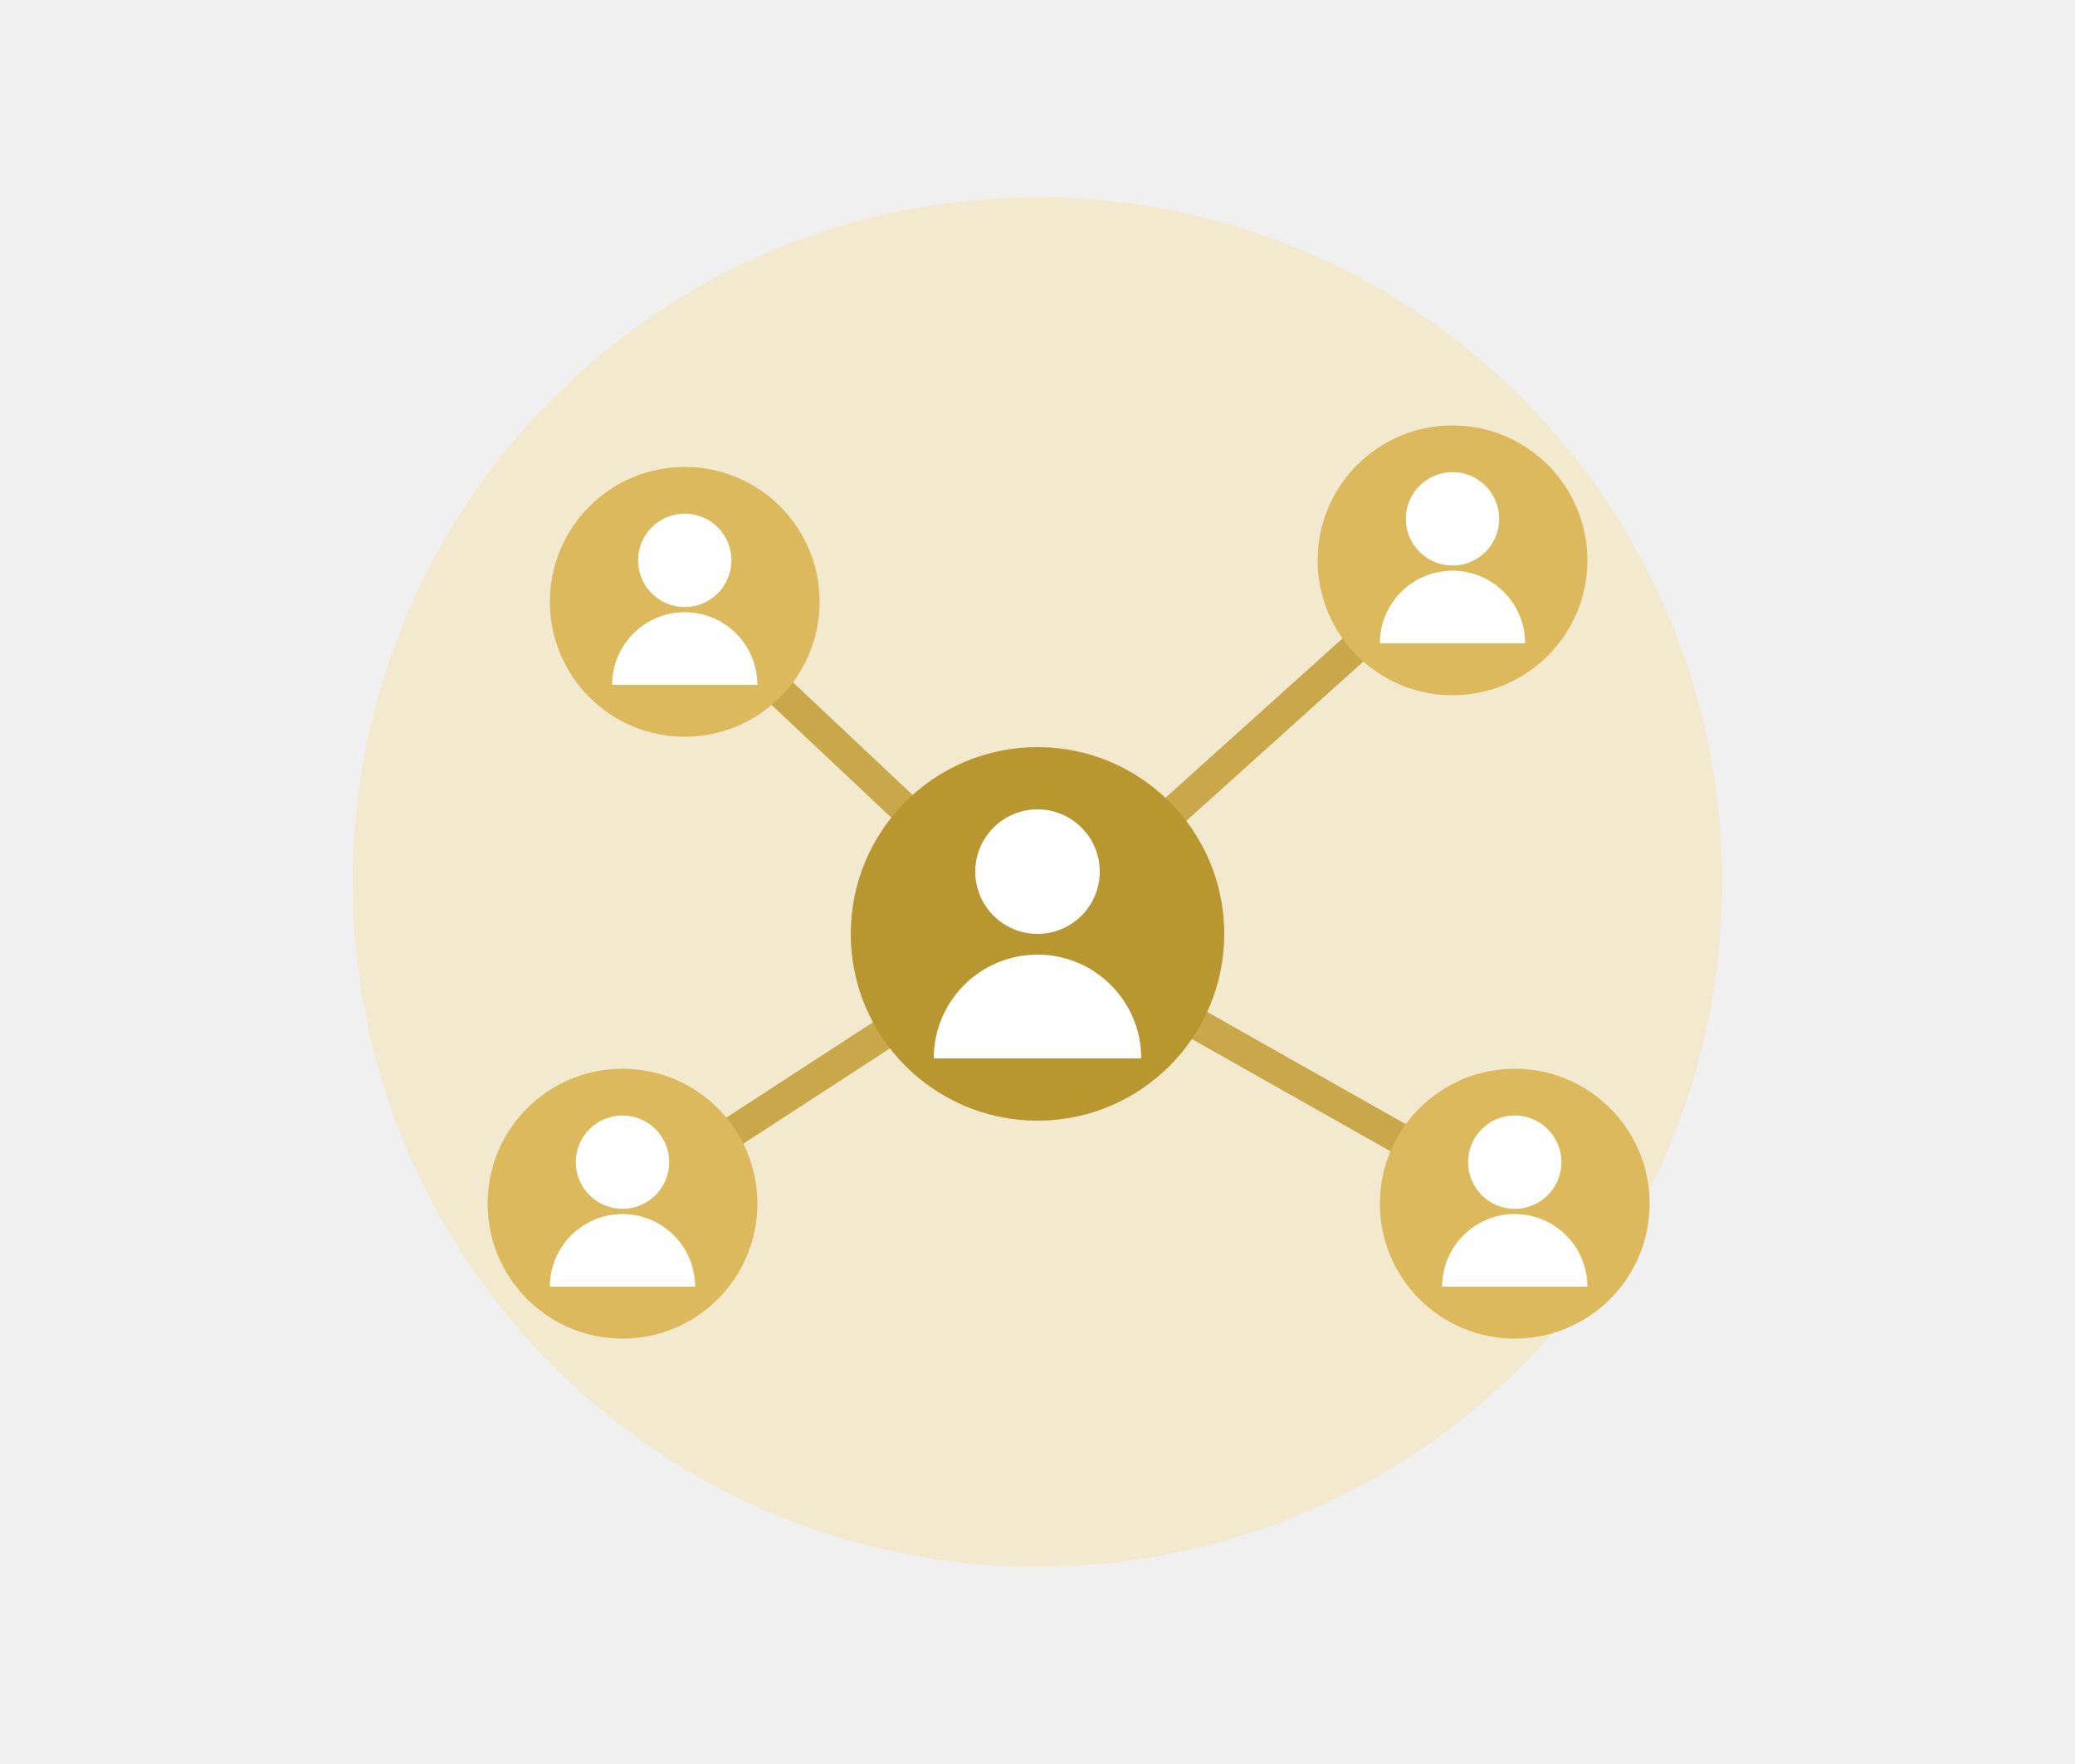
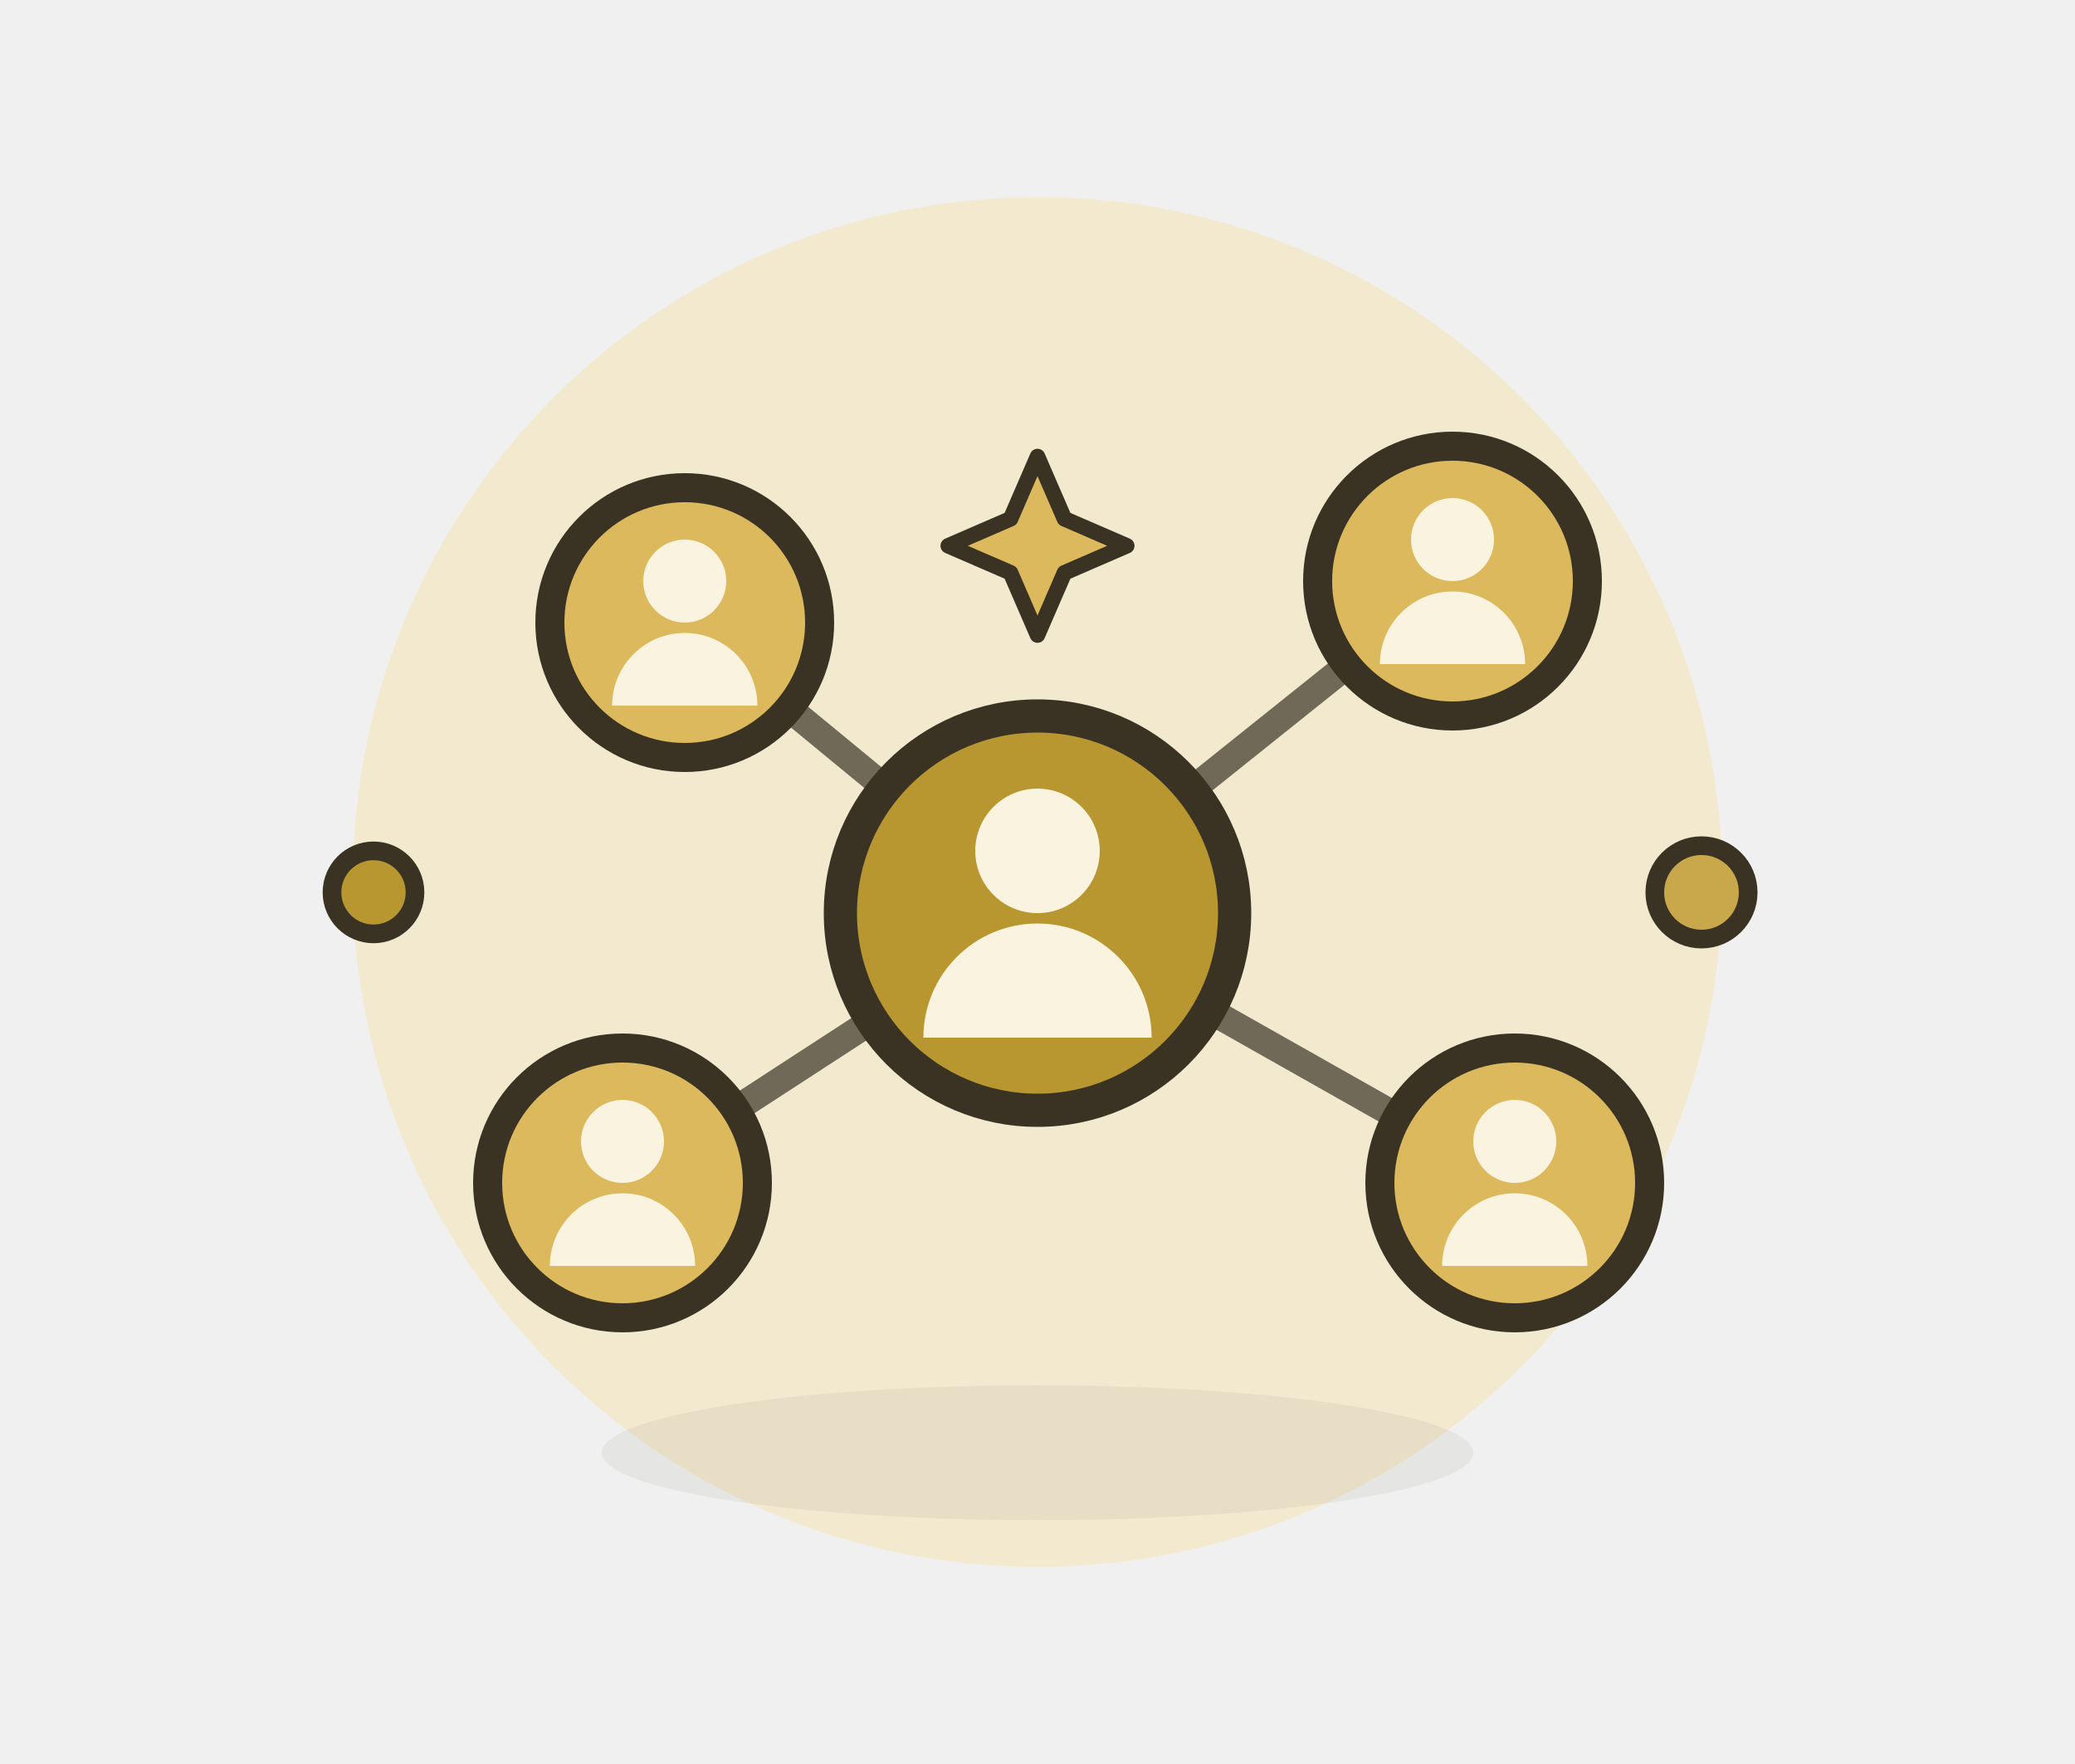
<svg xmlns="http://www.w3.org/2000/svg" viewBox="0 0 200 170" role="img" aria-label="Networking solutions illustration">
+   <style>
+     .illo-float{animation:illoFloat 3.6s ease-in-out infinite;transform-box:fill-box;transform-origin:center;will-change:transform}
+     .illo-float.f2{animation-duration:4.4s;animation-delay:-.9s}
+     .illo-float.f3{animation-duration:3.1s;animation-delay:-1.7s}
+     .illo-spin{animation:illoSpin 5s ease-in-out infinite;transform-box:fill-box;transform-origin:center;will-change:transform}
+     @keyframes illoFloat{0%,100%{transform:translateY(0)}50%{transform:translateY(-7px)}}
+     @keyframes illoSpin{0%,100%{transform:rotate(-9deg)}50%{transform:rotate(9deg)}}
+     @media (prefers-reduced-motion:reduce){.illo-float,.illo-spin{animation:none!important}}
+   </style>
  <circle cx="100" cy="85" r="66" fill="#f3e9cf" />
-   <g stroke="#c9a84c" stroke-width="3" stroke-linecap="round">
-     <line x1="66" y1="58" x2="100" y2="90" />
-     <line x1="140" y1="54" x2="100" y2="90" />
-     <line x1="60" y1="116" x2="100" y2="90" />
-     <line x1="146" y1="116" x2="100" y2="90" />
+   <ellipse cx="100" cy="140" rx="42" ry="6.5" fill="#3a3324" opacity="0.06" />
+   <g stroke="#3a3324" stroke-width="2.6" stroke-linecap="round" opacity="0.7">
+     <line x1="66" y1="60" x2="100" y2="88" />
+     <line x1="140" y1="56" x2="100" y2="88" />
+     <line x1="60" y1="114" x2="100" y2="88" />
+     <line x1="146" y1="114" x2="100" y2="88" />
  </g>
-   <circle cx="66" cy="58" r="13" fill="#dbb95c" />
-   <circle cx="66" cy="54" r="4.5" fill="#fff" />
-   <path d="M59 66 a7 7 0 0 1 14 0 z" fill="#fff" />
-   <circle cx="140" cy="54" r="13" fill="#dbb95c" />
-   <circle cx="140" cy="50" r="4.5" fill="#fff" />
-   <path d="M133 62 a7 7 0 0 1 14 0 z" fill="#fff" />
-   <circle cx="60" cy="116" r="13" fill="#dbb95c" />
-   <circle cx="60" cy="112" r="4.5" fill="#fff" />
-   <path d="M53 124 a7 7 0 0 1 14 0 z" fill="#fff" />
-   <circle cx="146" cy="116" r="13" fill="#dbb95c" />
-   <circle cx="146" cy="112" r="4.5" fill="#fff" />
-   <path d="M139 124 a7 7 0 0 1 14 0 z" fill="#fff" />
-   <circle cx="100" cy="90" r="18" fill="#b89630" />
-   <circle cx="100" cy="84" r="6" fill="#fff" />
-   <path d="M90 102 a10 10 0 0 1 20 0 z" fill="#fff" />
+   <g>
+     <circle cx="66" cy="60" r="13" fill="#dbb95c" stroke="#3a3324" stroke-width="2.8" />
+     <circle cx="66" cy="56" r="4" fill="#faf3e0" />
+     <path d="M59 68 a7 7 0 0 1 14 0 z" fill="#faf3e0" />
+   </g>
+   <g>
+     <circle cx="140" cy="56" r="13" fill="#dbb95c" stroke="#3a3324" stroke-width="2.8" />
+     <circle cx="140" cy="52" r="4" fill="#faf3e0" />
+     <path d="M133 64 a7 7 0 0 1 14 0 z" fill="#faf3e0" />
+   </g>
+   <g>
+     <circle cx="60" cy="114" r="13" fill="#dbb95c" stroke="#3a3324" stroke-width="2.8" />
+     <circle cx="60" cy="110" r="4" fill="#faf3e0" />
+     <path d="M53 122 a7 7 0 0 1 14 0 z" fill="#faf3e0" />
+   </g>
+   <g>
+     <circle cx="146" cy="114" r="13" fill="#dbb95c" stroke="#3a3324" stroke-width="2.8" />
+     <circle cx="146" cy="110" r="4" fill="#faf3e0" />
+     <path d="M139 122 a7 7 0 0 1 14 0 z" fill="#faf3e0" />
+   </g>
+   <circle cx="100" cy="88" r="19" fill="#b89630" stroke="#3a3324" stroke-width="3.2" />
+   <circle cx="100" cy="82" r="6" fill="#faf3e0" />
+   <path d="M89 100 a11 11 0 0 1 22 0 z" fill="#faf3e0" />
+   <g class="illo-spin">
+     <path d="M100 44 l2.6 6 6 2.6 -6 2.6 -2.6 6 -2.6 -6 -6 -2.6 6 -2.6 z" fill="#dbb95c" stroke="#3a3324" stroke-width="1.5" stroke-linejoin="round" />
+   </g>
+   <g class="illo-float f2">
+     <circle cx="164" cy="86" r="4.5" fill="#c9a84c" stroke="#3a3324" stroke-width="1.8" />
+   </g>
+   <g class="illo-float f3">
+     <circle cx="36" cy="86" r="4" fill="#b89630" stroke="#3a3324" stroke-width="1.8" />
+   </g>
</svg>
